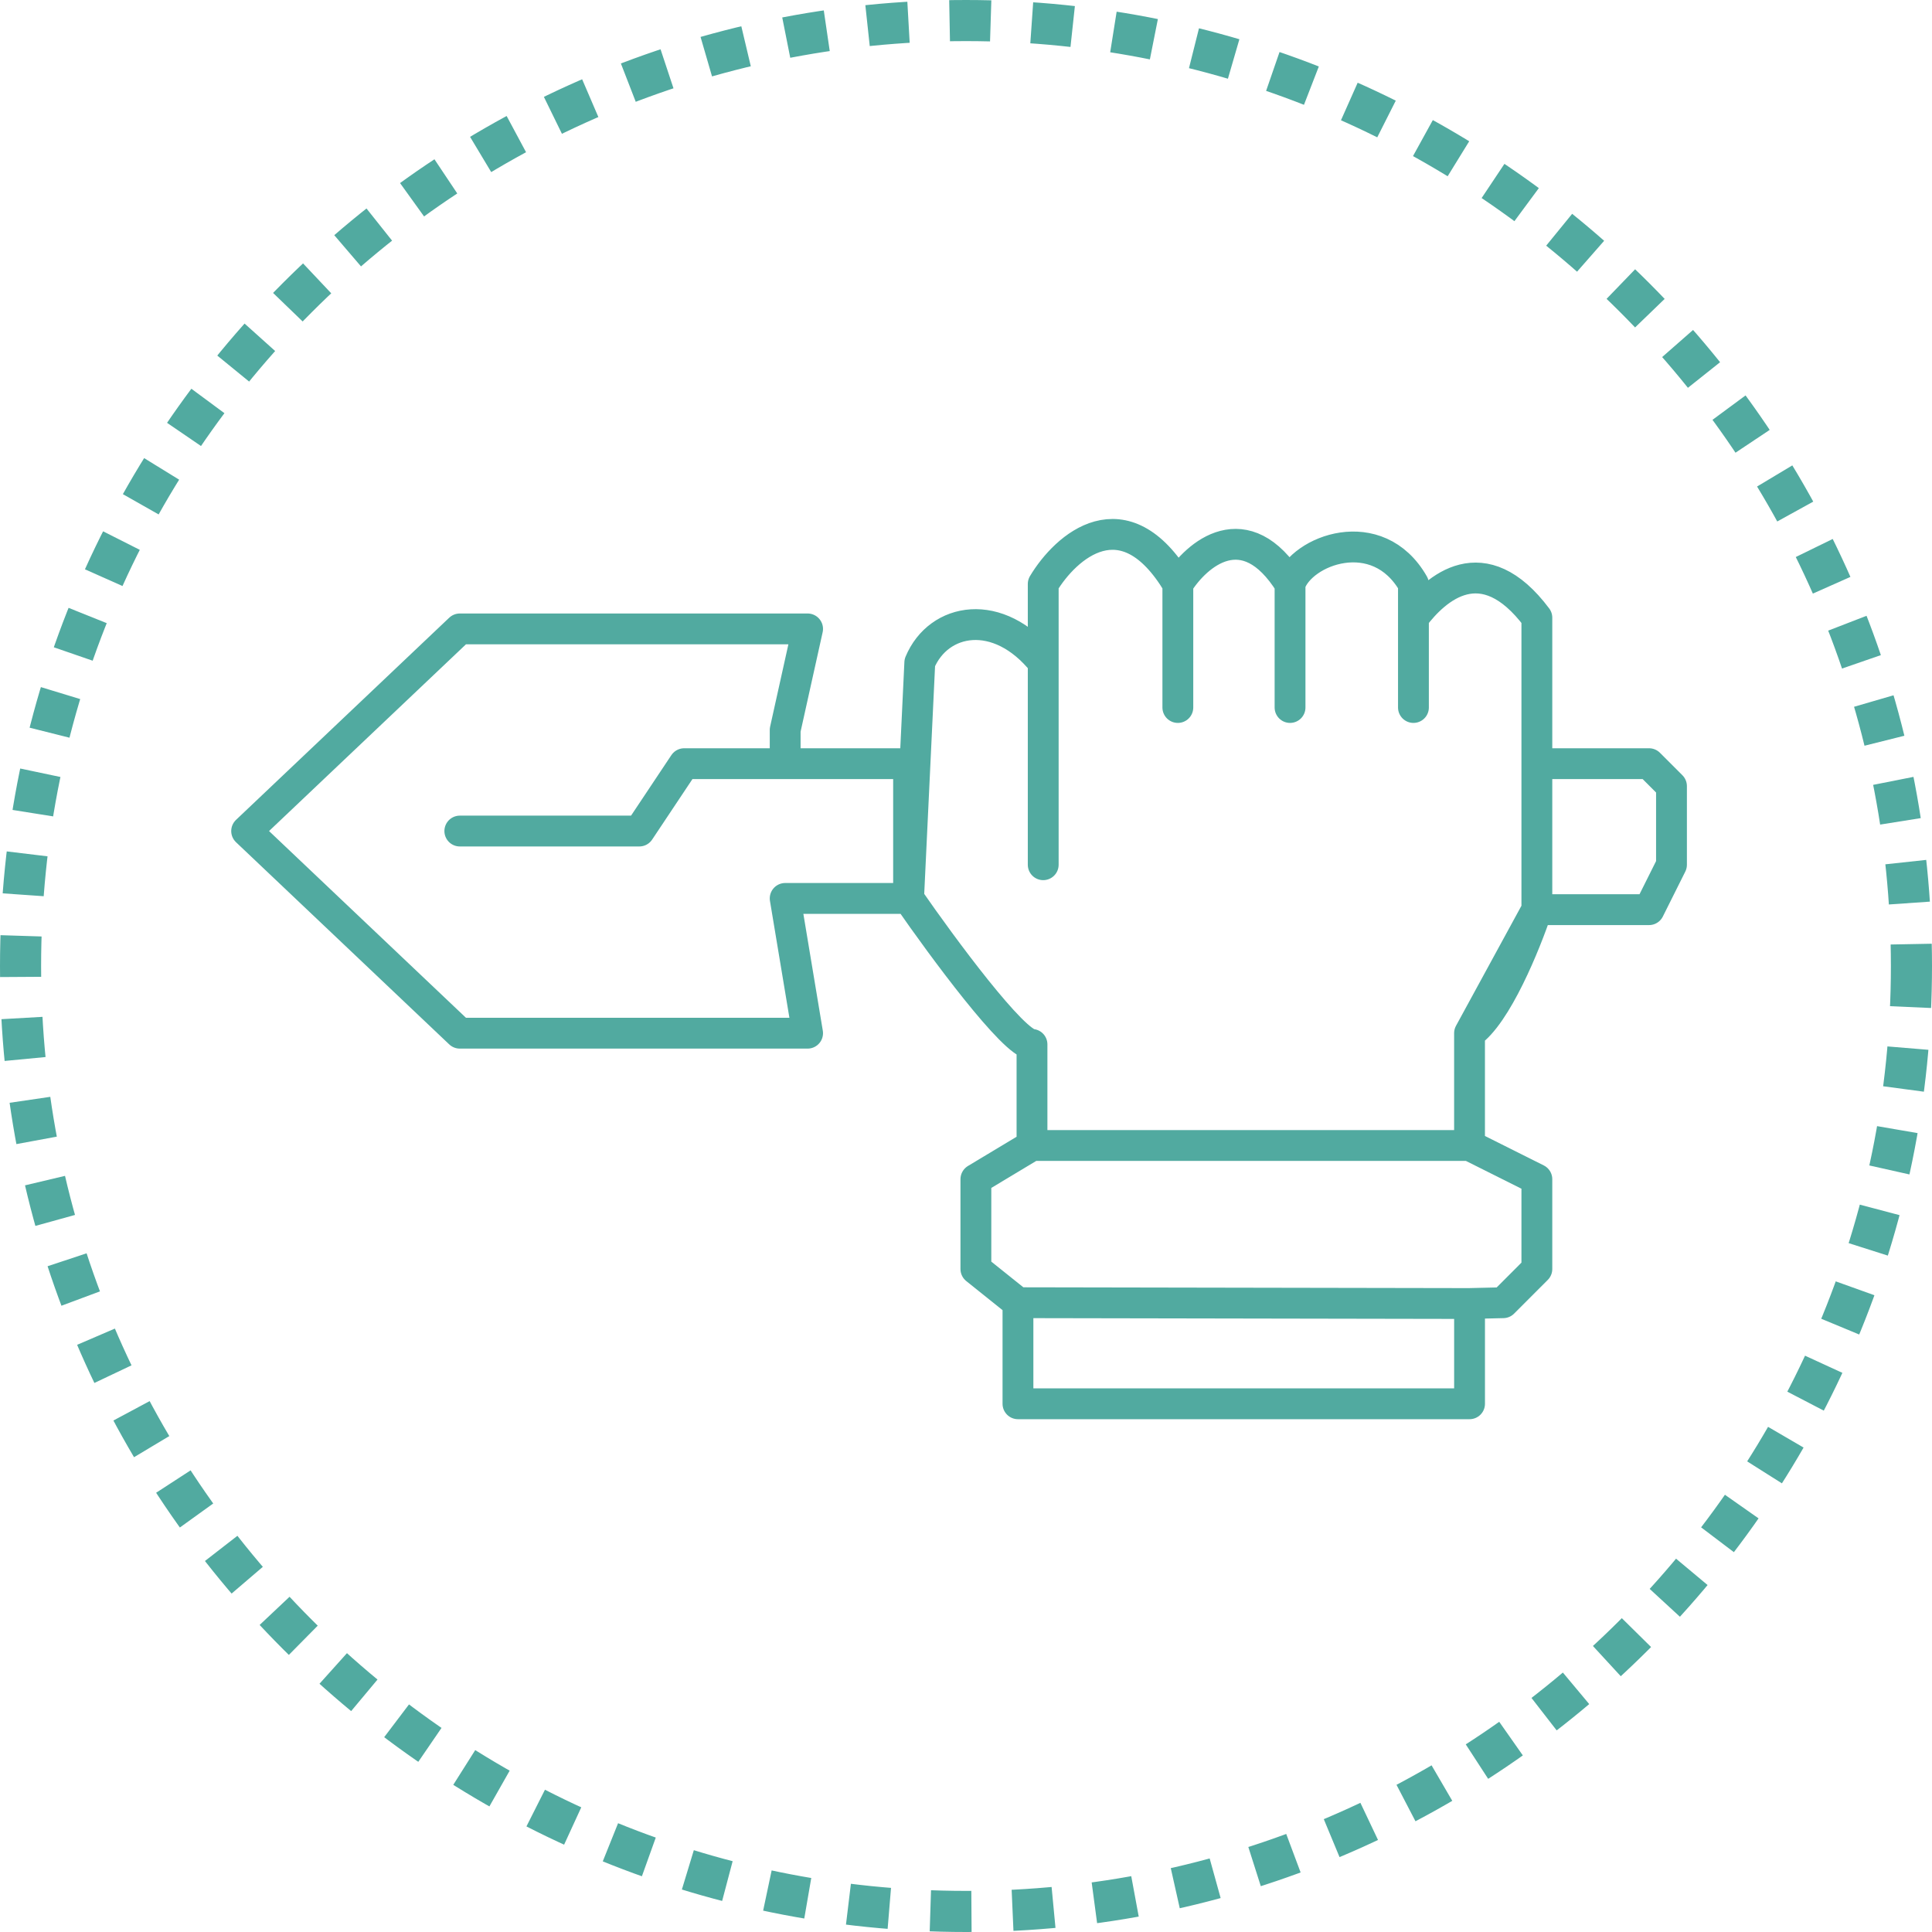
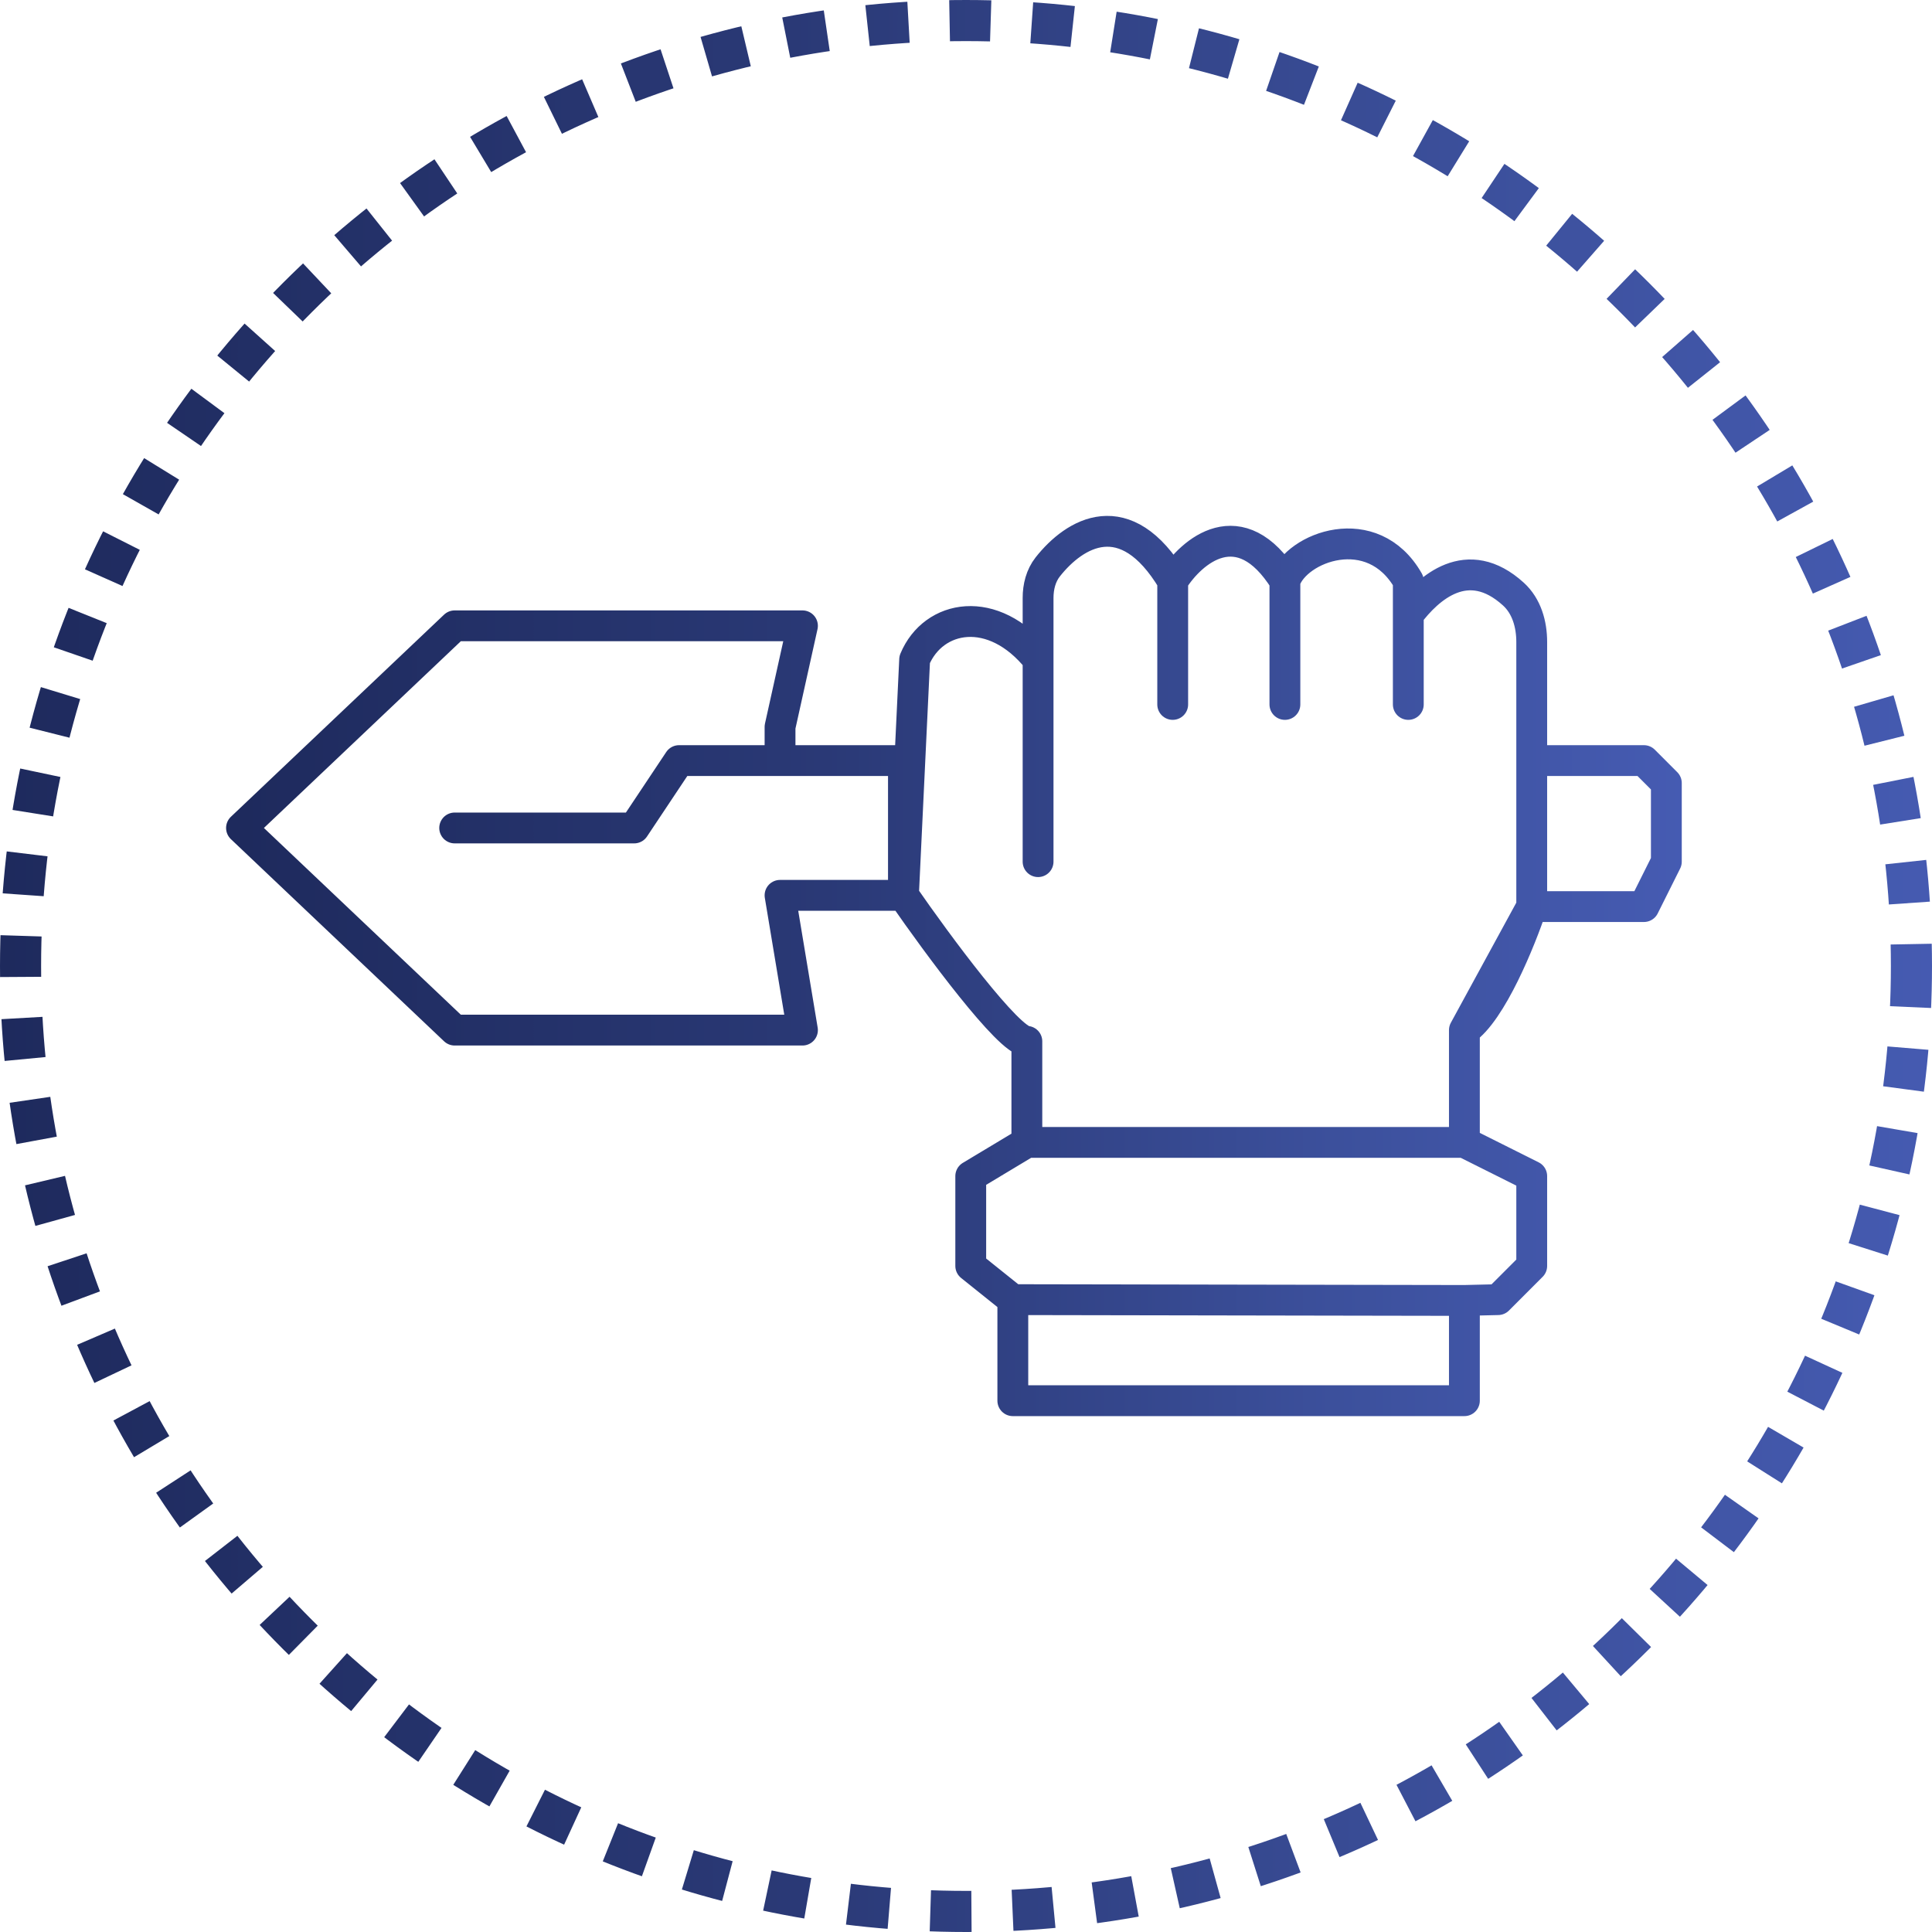
- <svg xmlns="http://www.w3.org/2000/svg" width="94" height="94" fill="none">
-   <circle cx="47" cy="47" r="46" stroke="#51AAA0" stroke-dasharray="2 2" stroke-width="2" />
-   <path stroke="#51AAA0" stroke-linecap="round" stroke-linejoin="round" stroke-width="1.5" d="M38.202 37.156v-1.64l1.091-4.917H22.372L12 40.434l10.372 9.835h16.921l-1.091-6.557h6.004m-6.004-6.556h6.004v6.556m-6.004-6.556h-4.913l-2.184 3.278h-8.733m21.834 3.278.546-11.474c.91-2.185 3.821-2.732 6.005 0v9.835-13.66c1.091-1.82 3.93-4.37 6.55 0m-13.1 15.3c1.637 2.367 5.13 7.102 6.004 7.102v4.918m7.096-27.32v6.01m0-6.01c.91-1.457 3.275-3.496 5.459 0m0 0v6.01m0-6.01c.545-1.639 4.257-3.06 6.004 0v1.64m0 4.37v-4.37m0 0c1.092-1.457 3.384-3.497 6.005 0v7.103m0 7.103c-.546 1.639-1.966 5.136-3.276 6.01m3.276-6.01-3.276 6.01m3.276-6.01h5.458l1.092-2.186v-3.825l-1.092-1.092h-5.458m0 7.103v-7.103m-3.276 13.113v5.464m0 0H50.211m21.288 0 3.276 1.64v4.37l-1.638 1.64-1.638.038m-21.288-7.688-2.73 1.64v4.37l2.047 1.64m0 0V68.3H71.5v-4.878m-21.97-.04 21.97.04" />
+ <svg xmlns="http://www.w3.org/2000/svg" width="94" height="94" viewBox="0 0 94 94" fill="none">
+   <circle cx="47" cy="47" r="46" stroke="url(#paint0_linear_206_9811)" stroke-width="2" stroke-dasharray="2 2" />
+   <path d="M37.952 37.006V35.367L39.043 30.449H22.122L11.75 40.284L22.122 50.119H39.043L37.952 43.562H43.956M37.952 37.006H43.956V43.562M37.952 37.006H33.039L30.855 40.284H22.122M43.956 43.562L44.502 32.088C45.412 29.903 48.323 29.356 50.507 32.088V41.923V29.094C50.507 28.551 50.642 28.008 50.978 27.581C52.285 25.925 54.755 24.424 57.057 28.264M43.956 43.562C45.594 45.93 49.087 50.666 49.961 50.666V55.583M57.057 28.264V34.274M57.057 28.264C57.967 26.807 60.332 24.767 62.516 28.264M62.516 28.264V34.274M62.516 28.264C63.061 26.624 66.773 25.204 68.52 28.264V29.903M68.52 34.274V29.903M68.52 29.903C69.487 28.613 71.394 26.866 73.637 28.908C74.276 29.491 74.525 30.37 74.525 31.235V37.006M74.525 44.109C73.979 45.748 72.559 49.245 71.249 50.119M74.525 44.109L71.249 50.119M74.525 44.109H79.983L81.075 41.923V38.099L79.983 37.006H74.525M74.525 44.109V37.006M71.249 50.119V55.583M71.249 55.583H49.961M71.249 55.583L74.525 57.222V61.593L72.887 63.233L71.249 63.272M49.961 55.583L47.231 57.222V61.593L49.278 63.233M49.278 63.233V68.15H71.249V63.272M49.278 63.233L71.249 63.272" stroke="url(#paint1_linear_206_9811)" stroke-width="1.5" stroke-linecap="round" stroke-linejoin="round" />
+   <defs>
+     <linearGradient id="paint0_linear_206_9811" x1="-8.75443e-08" y1="47" x2="103.335" y2="47" gradientUnits="userSpaceOnUse">
+       <stop stop-color="#1E2A5D" />
+       <stop offset="0.373" stop-color="#2A3976" />
+       <stop offset="0.699" stop-color="#3C509C" />
+       <stop offset="1" stop-color="#495FBA" />
+     </linearGradient>
+     <linearGradient id="paint1_linear_206_9811" x1="11.75" y1="47" x2="87.959" y2="47" gradientUnits="userSpaceOnUse">
+       <stop stop-color="#1E2A5D" />
+       <stop offset="0.373" stop-color="#2A3976" />
+       <stop offset="0.699" stop-color="#3C509C" />
+       <stop offset="1" stop-color="#495FBA" />
+     </linearGradient>
+   </defs>
</svg>
